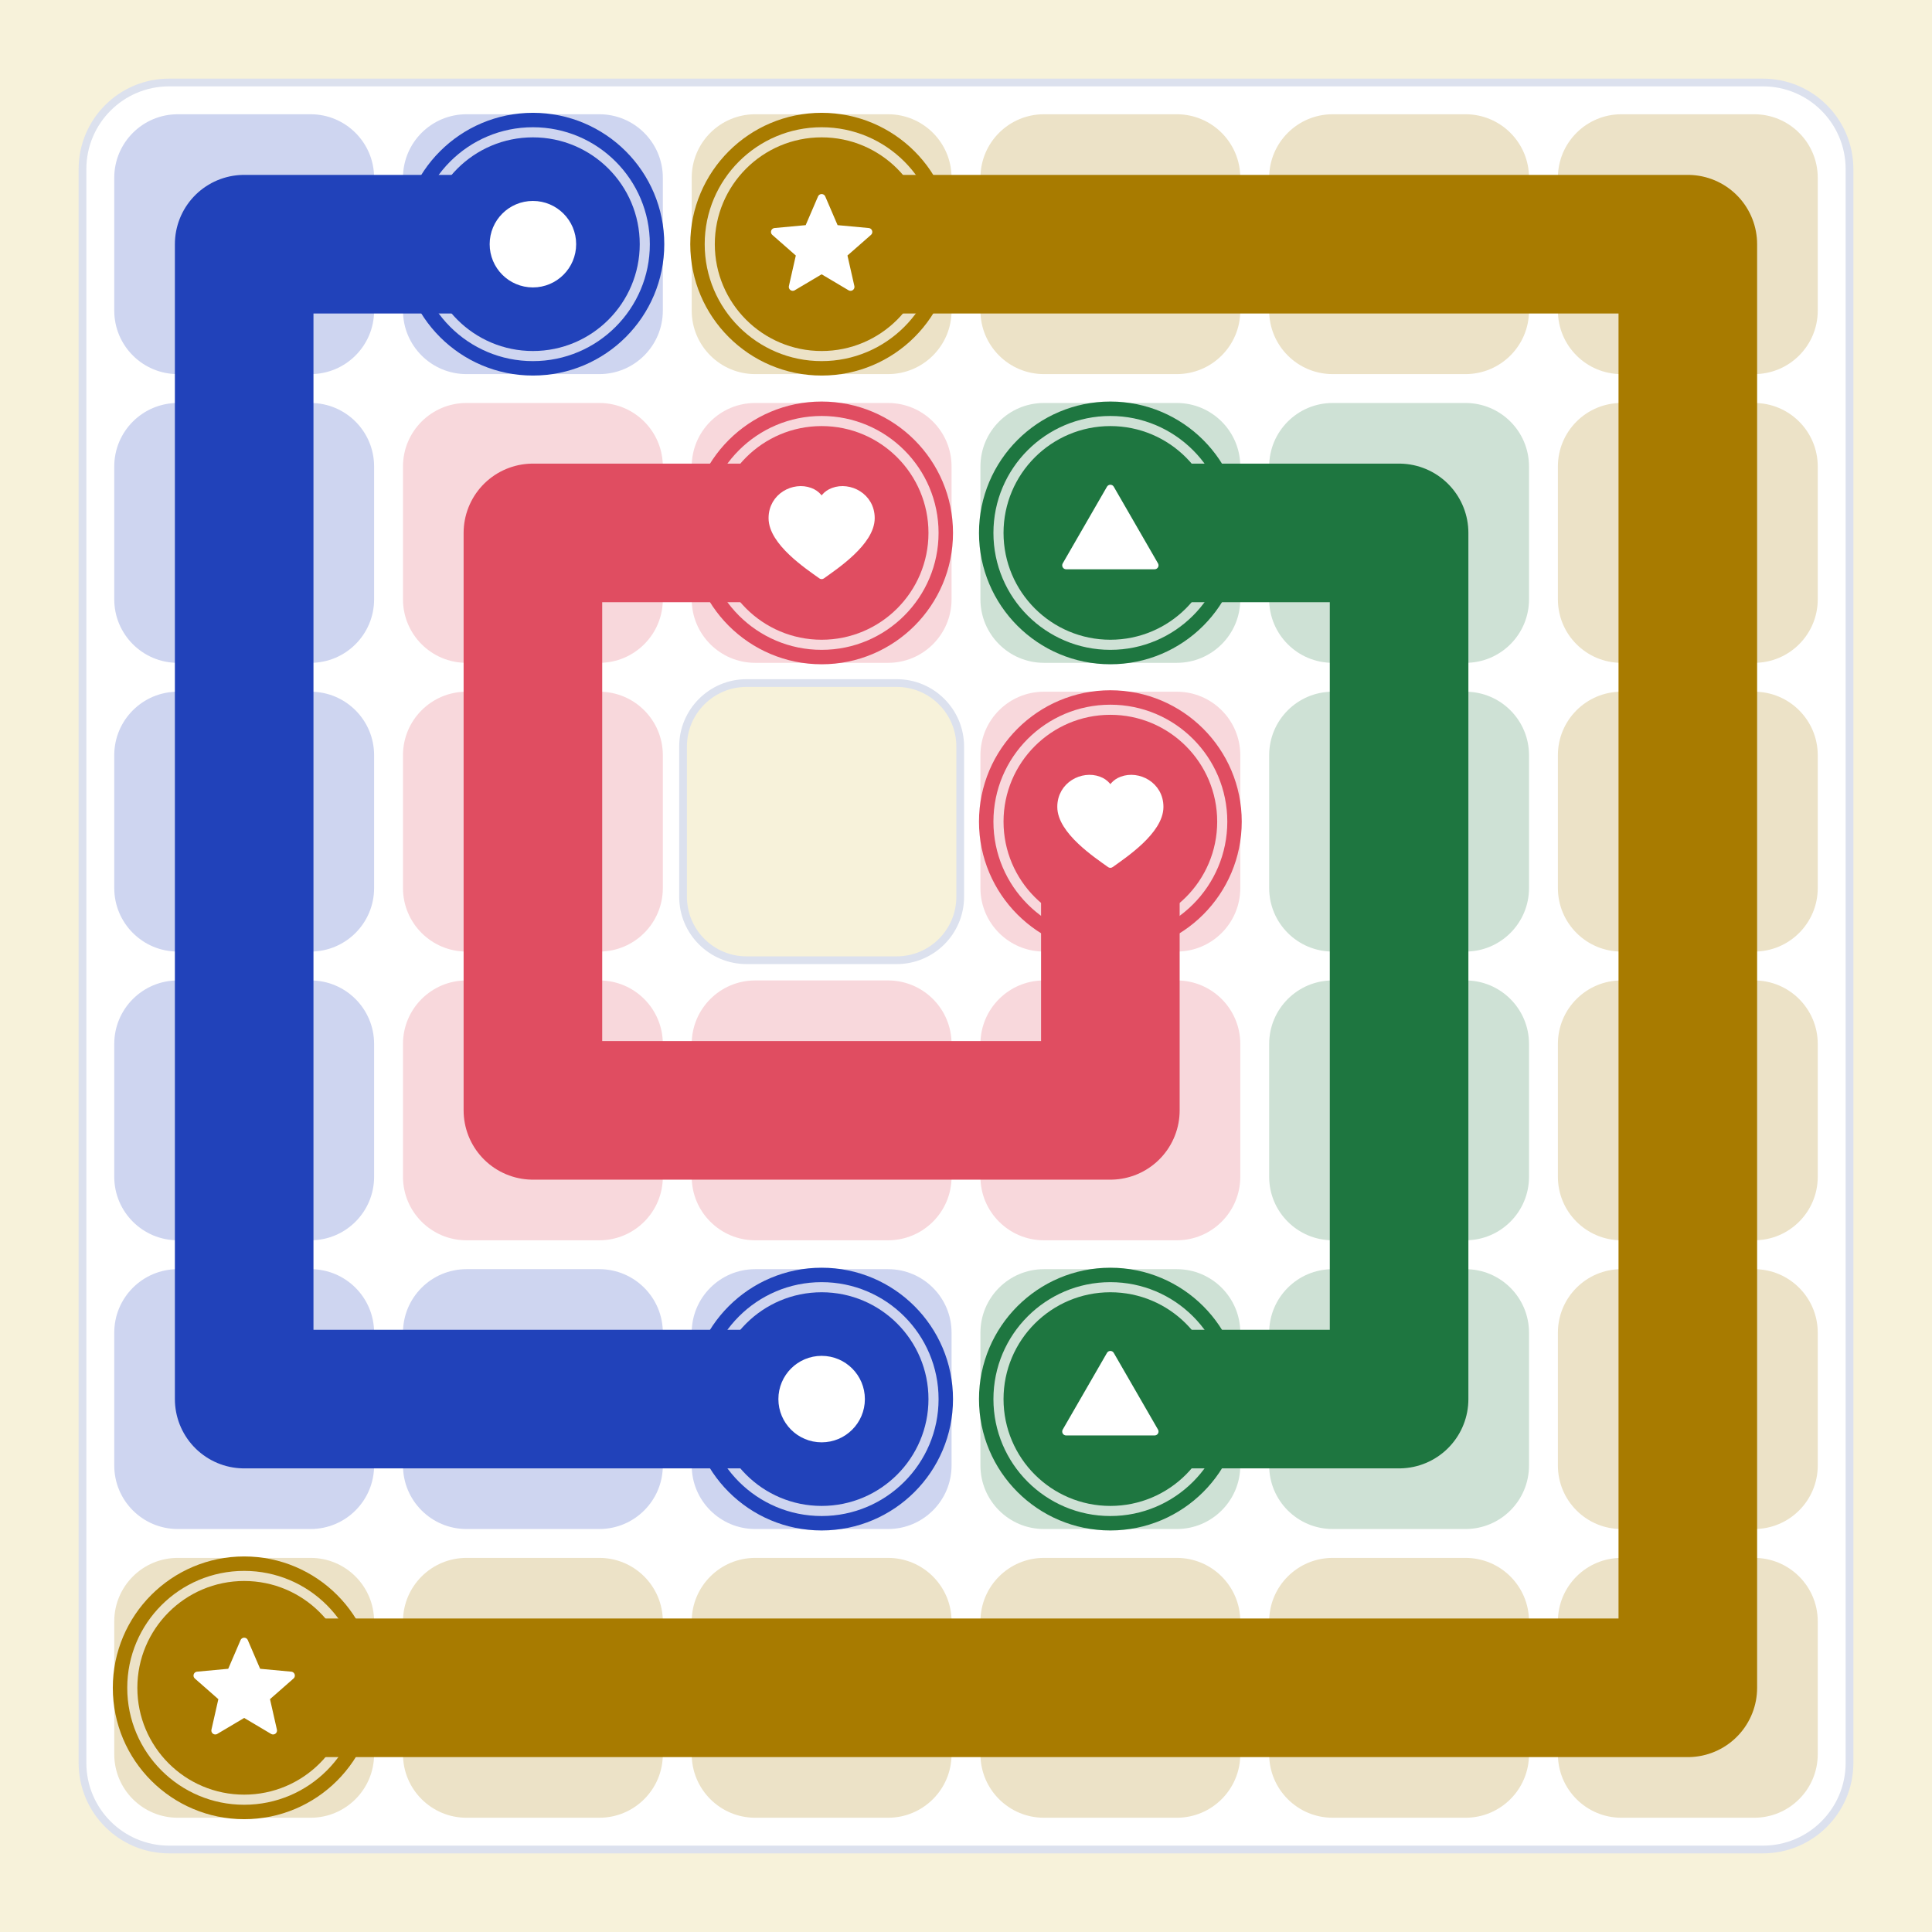
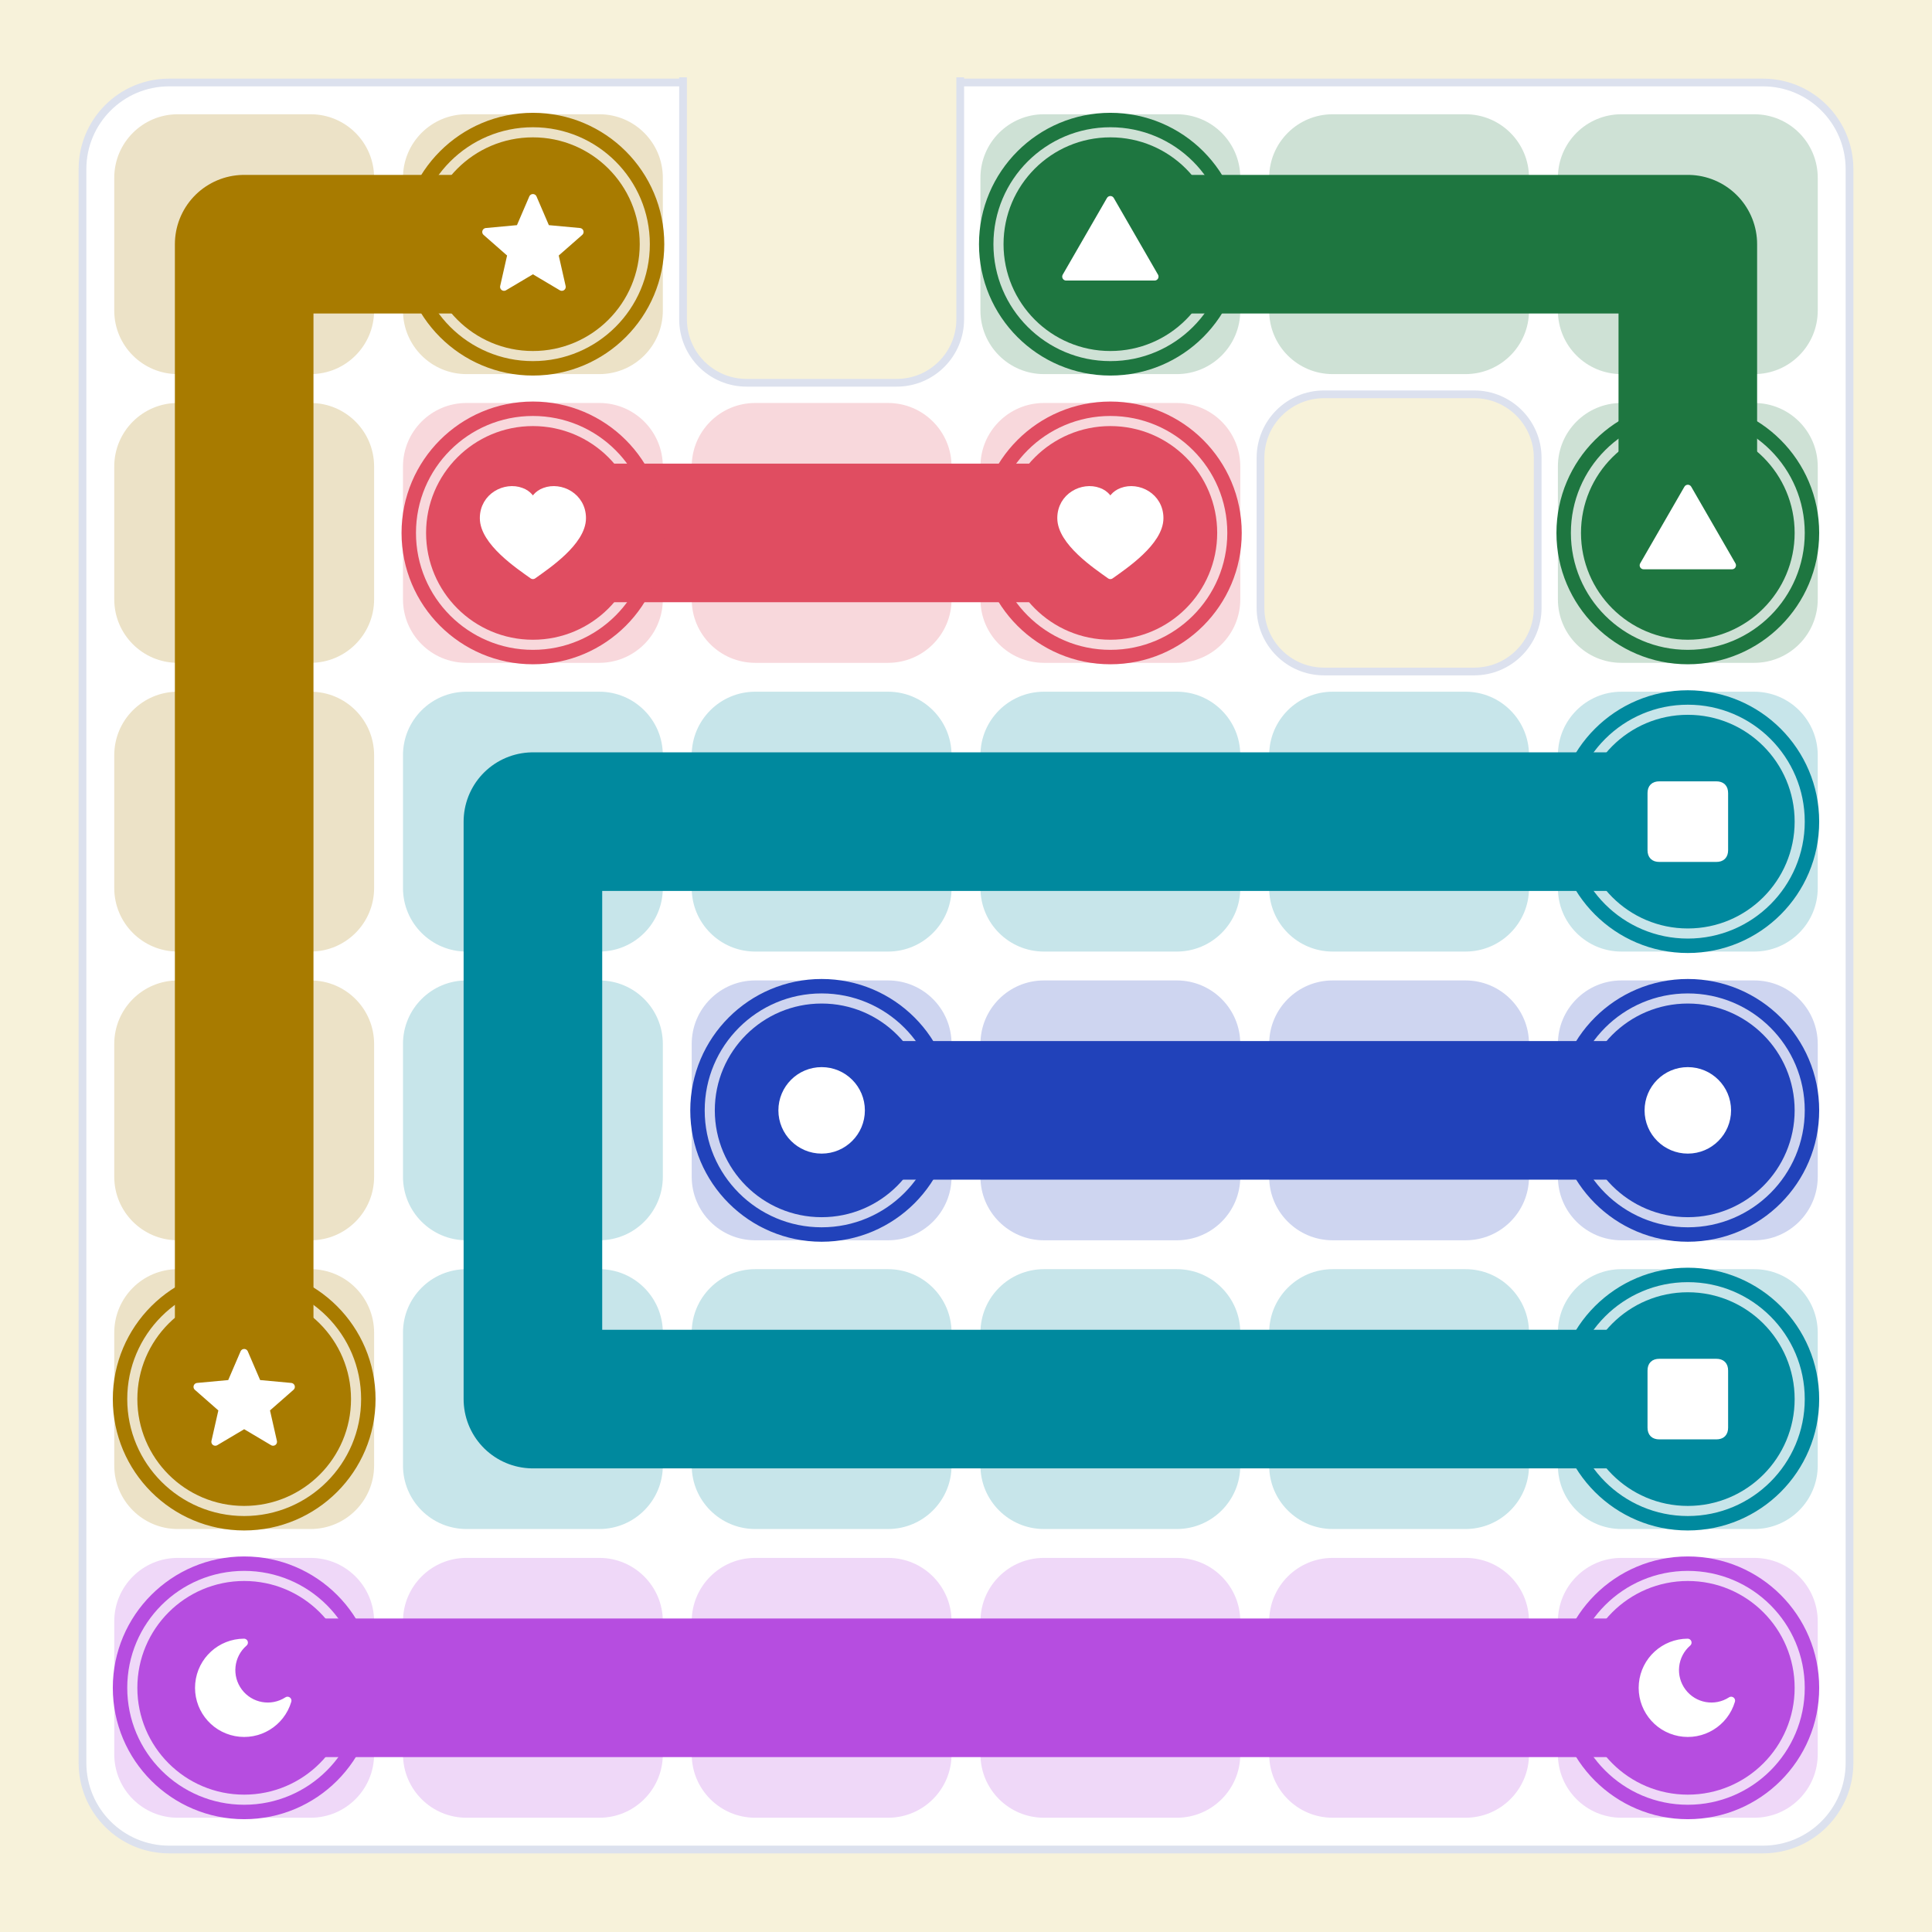
<svg xmlns="http://www.w3.org/2000/svg" width="374.72" height="374.72" viewBox="0 0 374.72 374.72">
  <rect width="374.72" height="374.72" fill="#F7F2DA" />
  <clipPath id="m31c">
    <rect x="15" y="15" width="344.72" height="344.72" rx="17.8" />
  </clipPath>
  <rect x="16" y="16" width="342.72" height="342.72" rx="16.8" fill="#FFFFFF" stroke="#DCE1EE" stroke-width="1.5" />
  <g clip-path="url(#m31c)">
-     <rect x="22.16" y="22.16" width="50.4" height="50.4" rx="12.32" fill="#CED5F0" />
-     <rect x="78.16" y="22.16" width="50.4" height="50.4" rx="12.32" fill="#CED5F0" />
-     <rect x="134.16" y="22.16" width="50.4" height="50.4" rx="12.32" fill="#ECE2C7" />
-     <rect x="190.16" y="22.16" width="50.4" height="50.4" rx="12.32" fill="#ECE2C7" />
-     <rect x="246.16" y="22.16" width="50.4" height="50.4" rx="12.32" fill="#ECE2C7" />
-     <rect x="302.16" y="22.16" width="50.4" height="50.4" rx="12.32" fill="#ECE2C7" />
-     <rect x="22.16" y="78.16" width="50.4" height="50.4" rx="12.32" fill="#CED5F0" />
+     <rect x="22.16" y="22.16" width="50.4" height="50.4" rx="12.32" fill="#ECE2C7" />
+     <rect x="78.16" y="22.16" width="50.4" height="50.4" rx="12.32" fill="#ECE2C7" />
+     <rect x="132.48" y="0.68" width="53.76" height="73.56" rx="12.32" fill="#F7F2DA" stroke="#DCE1EE" stroke-width="1.5" />
+     <rect x="190.16" y="22.16" width="50.4" height="50.4" rx="12.32" fill="#CEE1D5" />
+     <rect x="246.16" y="22.16" width="50.4" height="50.4" rx="12.32" fill="#CEE1D5" />
+     <rect x="302.16" y="22.16" width="50.4" height="50.4" rx="12.32" fill="#CEE1D5" />
+     <rect x="22.16" y="78.16" width="50.4" height="50.4" rx="12.32" fill="#ECE2C7" />
    <rect x="78.16" y="78.16" width="50.4" height="50.4" rx="12.32" fill="#F8D8DC" />
    <rect x="134.16" y="78.16" width="50.4" height="50.4" rx="12.32" fill="#F8D8DC" />
-     <rect x="190.16" y="78.16" width="50.4" height="50.4" rx="12.32" fill="#CEE1D5" />
-     <rect x="246.16" y="78.16" width="50.4" height="50.4" rx="12.32" fill="#CEE1D5" />
-     <rect x="302.16" y="78.16" width="50.4" height="50.4" rx="12.32" fill="#ECE2C7" />
-     <rect x="22.16" y="134.16" width="50.4" height="50.4" rx="12.32" fill="#CED5F0" />
-     <rect x="78.16" y="134.16" width="50.4" height="50.4" rx="12.32" fill="#F8D8DC" />
-     <rect x="132.48" y="132.48" width="53.76" height="53.76" rx="12.32" fill="#F7F2DA" stroke="#DCE1EE" stroke-width="1.5" />
-     <rect x="190.16" y="134.16" width="50.4" height="50.4" rx="12.32" fill="#F8D8DC" />
-     <rect x="246.16" y="134.16" width="50.4" height="50.4" rx="12.32" fill="#CEE1D5" />
-     <rect x="302.16" y="134.16" width="50.4" height="50.4" rx="12.32" fill="#ECE2C7" />
-     <rect x="22.16" y="190.16" width="50.4" height="50.4" rx="12.32" fill="#CED5F0" />
-     <rect x="78.16" y="190.16" width="50.4" height="50.4" rx="12.32" fill="#F8D8DC" />
-     <rect x="134.16" y="190.16" width="50.4" height="50.4" rx="12.32" fill="#F8D8DC" />
-     <rect x="190.16" y="190.16" width="50.4" height="50.4" rx="12.32" fill="#F8D8DC" />
-     <rect x="246.16" y="190.16" width="50.4" height="50.4" rx="12.32" fill="#CEE1D5" />
-     <rect x="302.16" y="190.16" width="50.4" height="50.4" rx="12.32" fill="#ECE2C7" />
-     <rect x="22.16" y="246.16" width="50.4" height="50.4" rx="12.32" fill="#CED5F0" />
-     <rect x="78.16" y="246.16" width="50.4" height="50.4" rx="12.32" fill="#CED5F0" />
-     <rect x="134.16" y="246.16" width="50.4" height="50.4" rx="12.32" fill="#CED5F0" />
-     <rect x="190.16" y="246.16" width="50.4" height="50.4" rx="12.32" fill="#CEE1D5" />
-     <rect x="246.16" y="246.16" width="50.4" height="50.4" rx="12.32" fill="#CEE1D5" />
-     <rect x="302.16" y="246.16" width="50.4" height="50.4" rx="12.32" fill="#ECE2C7" />
-     <rect x="22.16" y="302.16" width="50.4" height="50.4" rx="12.32" fill="#ECE2C7" />
-     <rect x="78.16" y="302.16" width="50.4" height="50.4" rx="12.32" fill="#ECE2C7" />
-     <rect x="134.16" y="302.16" width="50.4" height="50.4" rx="12.32" fill="#ECE2C7" />
-     <rect x="190.16" y="302.16" width="50.4" height="50.4" rx="12.32" fill="#ECE2C7" />
-     <rect x="246.16" y="302.16" width="50.4" height="50.4" rx="12.32" fill="#ECE2C7" />
-     <rect x="302.16" y="302.16" width="50.4" height="50.4" rx="12.32" fill="#ECE2C7" />
-     <polyline points="159.36,103.36 103.36,103.36 103.36,159.36 103.36,215.36 159.36,215.36 215.36,215.36 215.36,159.36" fill="none" stroke="#E04D61" stroke-width="26.88" stroke-linecap="round" stroke-linejoin="round" />
-     <polyline points="103.36,47.36 47.36,47.36 47.36,103.36 47.36,159.36 47.36,215.36 47.36,271.36 103.36,271.36 159.36,271.36" fill="none" stroke="#2142BA" stroke-width="26.88" stroke-linecap="round" stroke-linejoin="round" />
-     <polyline points="47.36,327.36 103.36,327.36 159.36,327.36 215.36,327.36 271.36,327.36 327.36,327.36 327.36,271.36 327.36,215.36 327.36,159.36 327.36,103.36 327.36,47.36 271.36,47.36 215.36,47.36 159.36,47.36" fill="none" stroke="#A87B00" stroke-width="26.88" stroke-linecap="round" stroke-linejoin="round" />
-     <polyline points="215.36,271.36 271.36,271.36 271.36,215.36 271.36,159.36 271.36,103.36 215.36,103.36" fill="none" stroke="#1E7640" stroke-width="26.88" stroke-linecap="round" stroke-linejoin="round" />
-     <circle cx="159.36" cy="103.36" r="24.08" fill="none" stroke="#E04D61" stroke-width="2.8" />
-     <circle cx="159.36" cy="103.36" r="20.72" fill="#E04D61" />
-     <path d="M0 0.86 C-0.28 0.66 -1 0.18 -1 -0.30 C-1 -0.74 -0.56 -0.96 -0.24 -0.84 C-0.10 -0.79 -0.02 -0.68 0 -0.58 C0.02 -0.68 0.10 -0.79 0.24 -0.84 C0.56 -0.96 1 -0.74 1 -0.30 C1 0.18 0.28 0.66 0 0.86 Z" transform="translate(159.36 103.36) scale(9.531)" fill="#FFFFFF" stroke="#FFFFFF" stroke-width="0.16" stroke-linejoin="round" />
-     <circle cx="215.36" cy="159.36" r="24.08" fill="none" stroke="#E04D61" stroke-width="2.8" />
-     <circle cx="215.36" cy="159.36" r="20.72" fill="#E04D61" />
-     <path d="M0 0.86 C-0.28 0.66 -1 0.18 -1 -0.30 C-1 -0.74 -0.56 -0.96 -0.24 -0.84 C-0.10 -0.79 -0.02 -0.68 0 -0.58 C0.02 -0.68 0.10 -0.79 0.24 -0.84 C0.56 -0.96 1 -0.74 1 -0.30 C1 0.18 0.28 0.66 0 0.86 Z" transform="translate(215.36 159.36) scale(9.531)" fill="#FFFFFF" stroke="#FFFFFF" stroke-width="0.16" stroke-linejoin="round" />
-     <circle cx="103.36" cy="47.36" r="24.08" fill="none" stroke="#2142BA" stroke-width="2.8" />
-     <circle cx="103.36" cy="47.36" r="20.72" fill="#2142BA" />
-     <path d="M0 -0.80 A0.80 0.80 0 1 1 0 0.80 A0.80 0.80 0 1 1 0 -0.80 Z" transform="translate(103.36 47.36) scale(9.531)" fill="#FFFFFF" stroke="#FFFFFF" stroke-width="0.16" stroke-linejoin="round" />
-     <circle cx="159.36" cy="271.36" r="24.08" fill="none" stroke="#2142BA" stroke-width="2.8" />
-     <circle cx="159.36" cy="271.36" r="20.72" fill="#2142BA" />
-     <path d="M0 -0.80 A0.80 0.80 0 1 1 0 0.80 A0.80 0.80 0 1 1 0 -0.80 Z" transform="translate(159.36 271.36) scale(9.531)" fill="#FFFFFF" stroke="#FFFFFF" stroke-width="0.16" stroke-linejoin="round" />
-     <circle cx="47.36" cy="327.36" r="24.08" fill="none" stroke="#A87B00" stroke-width="2.8" />
-     <circle cx="47.36" cy="327.36" r="20.72" fill="#A87B00" />
-     <path d="M0 -0.94 L0.27 -0.312 L0.951 -0.249 L0.437 0.202 L0.588 0.869 L0 0.52 L-0.588 0.869 L-0.437 0.202 L-0.951 -0.249 L-0.27 -0.312 Z" transform="translate(47.36 327.36) scale(9.531)" fill="#FFFFFF" stroke="#FFFFFF" stroke-width="0.16" stroke-linejoin="round" />
-     <circle cx="159.36" cy="47.36" r="24.08" fill="none" stroke="#A87B00" stroke-width="2.8" />
-     <circle cx="159.36" cy="47.36" r="20.72" fill="#A87B00" />
-     <path d="M0 -0.94 L0.27 -0.312 L0.951 -0.249 L0.437 0.202 L0.588 0.869 L0 0.52 L-0.588 0.869 L-0.437 0.202 L-0.951 -0.249 L-0.27 -0.312 Z" transform="translate(159.36 47.36) scale(9.531)" fill="#FFFFFF" stroke="#FFFFFF" stroke-width="0.16" stroke-linejoin="round" />
-     <circle cx="215.36" cy="271.36" r="24.08" fill="none" stroke="#1E7640" stroke-width="2.8" />
-     <circle cx="215.36" cy="271.36" r="20.72" fill="#1E7640" />
-     <path d="M0 -0.90 L0.90 0.66 L-0.90 0.66 Z" transform="translate(215.36 271.36) scale(9.531)" fill="#FFFFFF" stroke="#FFFFFF" stroke-width="0.16" stroke-linejoin="round" />
-     <circle cx="215.36" cy="103.36" r="24.08" fill="none" stroke="#1E7640" stroke-width="2.8" />
-     <circle cx="215.36" cy="103.36" r="20.72" fill="#1E7640" />
-     <path d="M0 -0.90 L0.90 0.66 L-0.90 0.66 Z" transform="translate(215.36 103.36) scale(9.531)" fill="#FFFFFF" stroke="#FFFFFF" stroke-width="0.16" stroke-linejoin="round" />
+     <rect x="190.16" y="78.16" width="50.4" height="50.4" rx="12.32" fill="#F8D8DC" />
+     <rect x="244.48" y="76.48" width="53.76" height="53.76" rx="12.32" fill="#F7F2DA" stroke="#DCE1EE" stroke-width="1.5" />
+     <rect x="302.16" y="78.16" width="50.4" height="50.4" rx="12.32" fill="#CEE1D5" />
+     <rect x="22.16" y="134.16" width="50.4" height="50.4" rx="12.32" fill="#ECE2C7" />
+     <rect x="78.16" y="134.16" width="50.4" height="50.4" rx="12.32" fill="#C7E5EA" />
+     <rect x="134.16" y="134.16" width="50.4" height="50.4" rx="12.32" fill="#C7E5EA" />
+     <rect x="190.16" y="134.16" width="50.4" height="50.4" rx="12.32" fill="#C7E5EA" />
+     <rect x="246.16" y="134.16" width="50.4" height="50.4" rx="12.32" fill="#C7E5EA" />
+     <rect x="302.16" y="134.16" width="50.4" height="50.4" rx="12.32" fill="#C7E5EA" />
+     <rect x="22.16" y="190.16" width="50.4" height="50.4" rx="12.32" fill="#ECE2C7" />
+     <rect x="78.16" y="190.16" width="50.4" height="50.4" rx="12.32" fill="#C7E5EA" />
+     <rect x="134.16" y="190.16" width="50.4" height="50.4" rx="12.32" fill="#CED5F0" />
+     <rect x="190.16" y="190.16" width="50.4" height="50.4" rx="12.32" fill="#CED5F0" />
+     <rect x="246.16" y="190.16" width="50.4" height="50.4" rx="12.32" fill="#CED5F0" />
+     <rect x="302.16" y="190.16" width="50.4" height="50.4" rx="12.32" fill="#CED5F0" />
+     <rect x="22.16" y="246.16" width="50.4" height="50.4" rx="12.32" fill="#ECE2C7" />
+     <rect x="78.16" y="246.16" width="50.4" height="50.4" rx="12.32" fill="#C7E5EA" />
+     <rect x="134.16" y="246.16" width="50.4" height="50.4" rx="12.32" fill="#C7E5EA" />
+     <rect x="190.16" y="246.16" width="50.4" height="50.4" rx="12.32" fill="#C7E5EA" />
+     <rect x="246.16" y="246.16" width="50.4" height="50.4" rx="12.32" fill="#C7E5EA" />
+     <rect x="302.16" y="246.16" width="50.4" height="50.4" rx="12.32" fill="#C7E5EA" />
+     <rect x="22.16" y="302.16" width="50.4" height="50.4" rx="12.32" fill="#EFD8F8" />
+     <rect x="78.16" y="302.16" width="50.4" height="50.4" rx="12.32" fill="#EFD8F8" />
+     <rect x="134.16" y="302.16" width="50.4" height="50.4" rx="12.32" fill="#EFD8F8" />
+     <rect x="190.16" y="302.16" width="50.4" height="50.4" rx="12.32" fill="#EFD8F8" />
+     <rect x="246.16" y="302.16" width="50.4" height="50.4" rx="12.32" fill="#EFD8F8" />
+     <rect x="302.16" y="302.16" width="50.4" height="50.4" rx="12.32" fill="#EFD8F8" />
+     <polyline points="215.36,103.36 159.36,103.36 103.36,103.36" fill="none" stroke="#E04D61" stroke-width="26.88" stroke-linecap="round" stroke-linejoin="round" />
+     <polyline points="327.36,215.36 271.36,215.36 215.36,215.36 159.36,215.36" fill="none" stroke="#2142BA" stroke-width="26.88" stroke-linecap="round" stroke-linejoin="round" />
+     <polyline points="103.36,47.36 47.36,47.36 47.36,103.36 47.36,159.36 47.36,215.36 47.36,271.36" fill="none" stroke="#A87B00" stroke-width="26.88" stroke-linecap="round" stroke-linejoin="round" />
+     <polyline points="327.36,103.36 327.36,47.36 271.36,47.36 215.36,47.36" fill="none" stroke="#1E7640" stroke-width="26.88" stroke-linecap="round" stroke-linejoin="round" />
+     <polyline points="47.36,327.36 103.36,327.36 159.36,327.36 215.36,327.36 271.36,327.36 327.36,327.36" fill="none" stroke="#B64DE0" stroke-width="26.88" stroke-linecap="round" stroke-linejoin="round" />
+     <polyline points="327.36,271.36 271.36,271.36 215.36,271.36 159.36,271.36 103.36,271.36 103.36,215.36 103.36,159.36 159.36,159.36 215.36,159.36 271.36,159.36 327.36,159.36" fill="none" stroke="#00899E" stroke-width="26.88" stroke-linecap="round" stroke-linejoin="round" />
+     <circle cx="215.36" cy="103.36" r="24.08" fill="none" stroke="#E04D61" stroke-width="2.8" />
+     <circle cx="215.36" cy="103.36" r="20.72" fill="#E04D61" />
+     <path d="M0 0.86 C-0.28 0.66 -1 0.18 -1 -0.30 C-1 -0.74 -0.56 -0.96 -0.24 -0.84 C-0.10 -0.79 -0.02 -0.68 0 -0.58 C0.02 -0.68 0.10 -0.79 0.24 -0.84 C0.56 -0.96 1 -0.74 1 -0.30 C1 0.18 0.28 0.66 0 0.86 Z" transform="translate(215.36 103.36) scale(9.531)" fill="#FFFFFF" stroke="#FFFFFF" stroke-width="0.16" stroke-linejoin="round" />
+     <circle cx="103.36" cy="103.36" r="24.08" fill="none" stroke="#E04D61" stroke-width="2.8" />
+     <circle cx="103.36" cy="103.36" r="20.72" fill="#E04D61" />
+     <path d="M0 0.86 C-0.28 0.66 -1 0.18 -1 -0.30 C-1 -0.74 -0.56 -0.96 -0.24 -0.84 C-0.10 -0.79 -0.02 -0.68 0 -0.58 C0.02 -0.68 0.10 -0.79 0.24 -0.84 C0.56 -0.96 1 -0.74 1 -0.30 C1 0.18 0.28 0.66 0 0.86 Z" transform="translate(103.36 103.36) scale(9.531)" fill="#FFFFFF" stroke="#FFFFFF" stroke-width="0.16" stroke-linejoin="round" />
+     <circle cx="327.36" cy="215.36" r="24.08" fill="none" stroke="#2142BA" stroke-width="2.8" />
+     <circle cx="327.36" cy="215.36" r="20.72" fill="#2142BA" />
+     <path d="M0 -0.80 A0.80 0.80 0 1 1 0 0.80 A0.80 0.80 0 1 1 0 -0.80 Z" transform="translate(327.36 215.36) scale(9.531)" fill="#FFFFFF" stroke="#FFFFFF" stroke-width="0.16" stroke-linejoin="round" />
+     <circle cx="159.36" cy="215.36" r="24.08" fill="none" stroke="#2142BA" stroke-width="2.8" />
+     <circle cx="159.36" cy="215.36" r="20.72" fill="#2142BA" />
+     <path d="M0 -0.80 A0.80 0.80 0 1 1 0 0.80 A0.80 0.80 0 1 1 0 -0.80 Z" transform="translate(159.36 215.36) scale(9.531)" fill="#FFFFFF" stroke="#FFFFFF" stroke-width="0.16" stroke-linejoin="round" />
+     <circle cx="103.36" cy="47.36" r="24.08" fill="none" stroke="#A87B00" stroke-width="2.8" />
+     <circle cx="103.36" cy="47.36" r="20.72" fill="#A87B00" />
+     <path d="M0 -0.94 L0.27 -0.312 L0.951 -0.249 L0.437 0.202 L0.588 0.869 L0 0.52 L-0.588 0.869 L-0.437 0.202 L-0.951 -0.249 L-0.27 -0.312 Z" transform="translate(103.36 47.36) scale(9.531)" fill="#FFFFFF" stroke="#FFFFFF" stroke-width="0.16" stroke-linejoin="round" />
+     <circle cx="47.36" cy="271.36" r="24.08" fill="none" stroke="#A87B00" stroke-width="2.8" />
+     <circle cx="47.36" cy="271.36" r="20.72" fill="#A87B00" />
+     <path d="M0 -0.94 L0.27 -0.312 L0.951 -0.249 L0.437 0.202 L0.588 0.869 L0 0.52 L-0.588 0.869 L-0.437 0.202 L-0.951 -0.249 L-0.27 -0.312 Z" transform="translate(47.36 271.36) scale(9.531)" fill="#FFFFFF" stroke="#FFFFFF" stroke-width="0.16" stroke-linejoin="round" />
+     <circle cx="327.36" cy="103.36" r="24.08" fill="none" stroke="#1E7640" stroke-width="2.8" />
+     <circle cx="327.36" cy="103.36" r="20.72" fill="#1E7640" />
+     <path d="M0 -0.90 L0.90 0.66 L-0.90 0.66 Z" transform="translate(327.36 103.36) scale(9.531)" fill="#FFFFFF" stroke="#FFFFFF" stroke-width="0.16" stroke-linejoin="round" />
+     <circle cx="215.36" cy="47.36" r="24.08" fill="none" stroke="#1E7640" stroke-width="2.8" />
+     <circle cx="215.36" cy="47.36" r="20.72" fill="#1E7640" />
+     <path d="M0 -0.90 L0.90 0.66 L-0.90 0.66 Z" transform="translate(215.36 47.36) scale(9.531)" fill="#FFFFFF" stroke="#FFFFFF" stroke-width="0.16" stroke-linejoin="round" />
+     <circle cx="47.36" cy="327.36" r="24.08" fill="none" stroke="#B64DE0" stroke-width="2.8" />
+     <circle cx="47.36" cy="327.36" r="20.72" fill="#B64DE0" />
+     <path d="M0.882 0.261 A0.92 0.92 0 1 1 -0.004 -0.92 A0.74 0.74 0 0 0 0.882 0.261 Z" transform="translate(47.36 327.36) scale(9.531)" fill="#FFFFFF" stroke="#FFFFFF" stroke-width="0.16" stroke-linejoin="round" />
+     <circle cx="327.36" cy="327.36" r="24.08" fill="none" stroke="#B64DE0" stroke-width="2.8" />
+     <circle cx="327.36" cy="327.36" r="20.72" fill="#B64DE0" />
+     <path d="M0.882 0.261 A0.92 0.92 0 1 1 -0.004 -0.92 A0.74 0.74 0 0 0 0.882 0.261 Z" transform="translate(327.36 327.36) scale(9.531)" fill="#FFFFFF" stroke="#FFFFFF" stroke-width="0.16" stroke-linejoin="round" />
+     <circle cx="327.36" cy="271.36" r="24.08" fill="none" stroke="#00899E" stroke-width="2.8" />
+     <circle cx="327.36" cy="271.36" r="20.72" fill="#00899E" />
+     <path d="M-0.58 -0.74 L0.58 -0.74 Q0.74 -0.74 0.74 -0.58 L0.74 0.58 Q0.74 0.74 0.58 0.74 L-0.58 0.74 Q-0.74 0.74 -0.74 0.58 L-0.74 -0.58 Q-0.74 -0.74 -0.58 -0.74 Z" transform="translate(327.36 271.36) scale(9.531)" fill="#FFFFFF" stroke="#FFFFFF" stroke-width="0.16" stroke-linejoin="round" />
+     <circle cx="327.36" cy="159.36" r="24.08" fill="none" stroke="#00899E" stroke-width="2.8" />
+     <circle cx="327.36" cy="159.36" r="20.72" fill="#00899E" />
+     <path d="M-0.58 -0.74 L0.58 -0.74 Q0.74 -0.74 0.74 -0.58 L0.74 0.58 Q0.74 0.74 0.58 0.74 L-0.58 0.74 Q-0.74 0.74 -0.74 0.58 L-0.74 -0.58 Q-0.74 -0.74 -0.58 -0.74 Z" transform="translate(327.36 159.36) scale(9.531)" fill="#FFFFFF" stroke="#FFFFFF" stroke-width="0.16" stroke-linejoin="round" />
  </g>
</svg>
